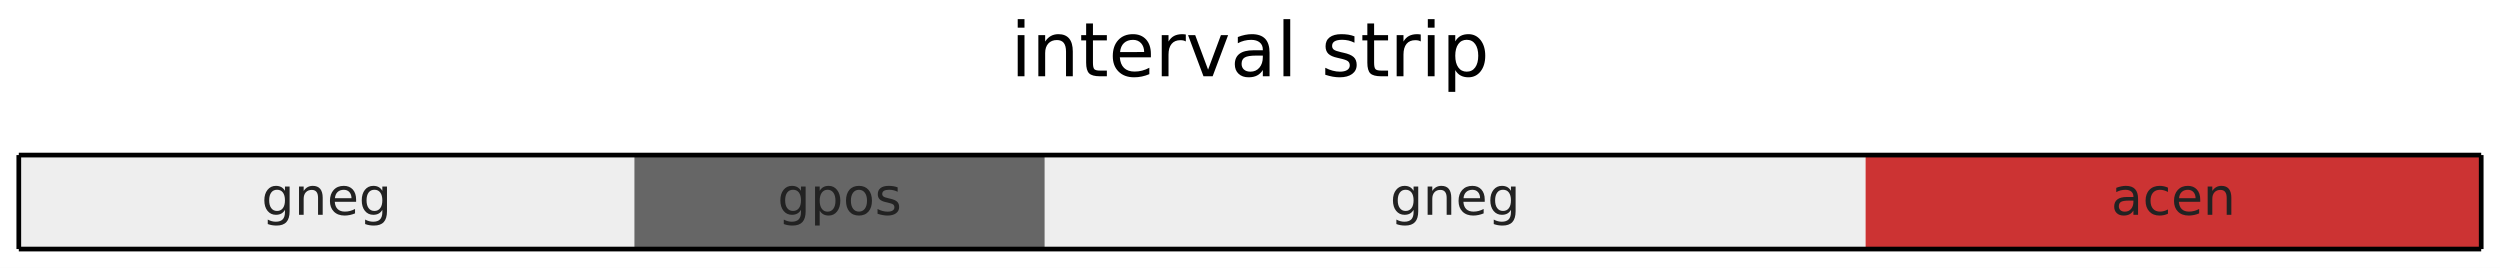
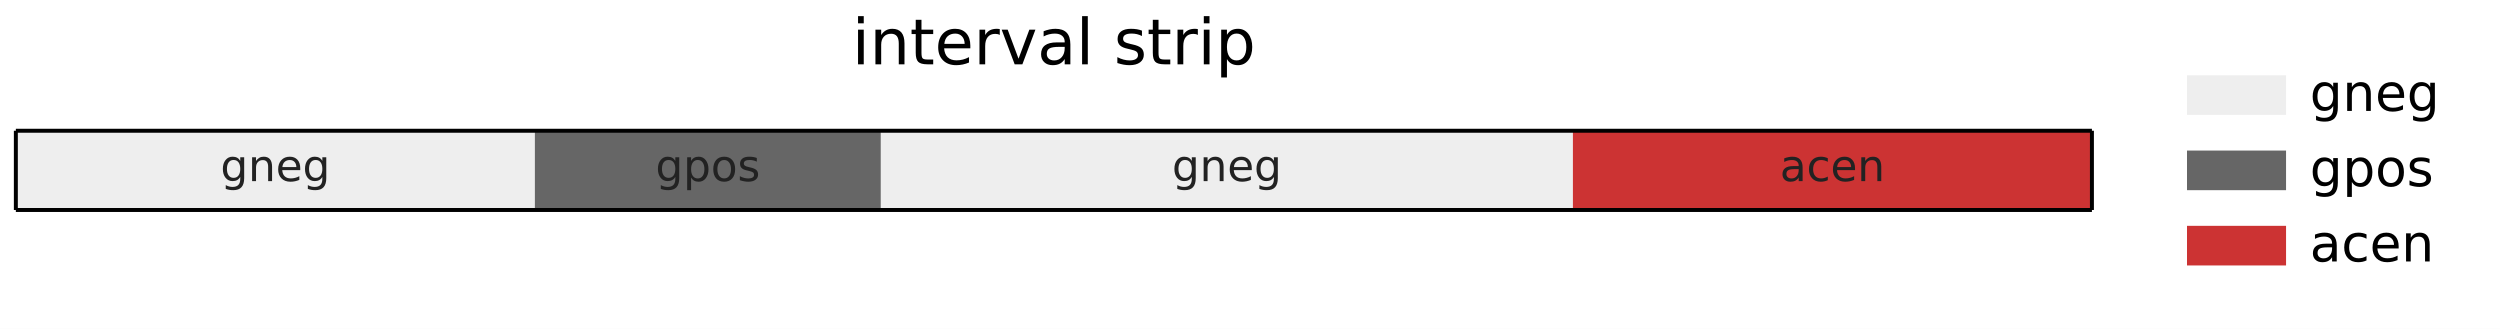
- <svg xmlns="http://www.w3.org/2000/svg" width="532" height="57" viewBox="0 0 532 57" font-family="DejaVu Sans, Bitstream Vera Sans, Verdana, Arial, sans-serif" font-size="11" data-plotlet-version="0.6.0" data-plotlet-schema="2" data-plotlet-kind="layout">
-   <rect width="532" height="57" fill="#fff" />
+ <svg xmlns="http://www.w3.org/2000/svg" width="631" height="83" viewBox="0 0 631 83" font-family="DejaVu Sans, Bitstream Vera Sans, Verdana, Arial, sans-serif" font-size="11" data-plotlet-version="0.6.2" data-plotlet-schema="2" data-plotlet-kind="layout">
+   <rect width="631" height="83" fill="#fff" />
  <g transform="translate(4,4)">
-     <g transform="translate(0.00,29.00)" data-plotlet-kind="panel" data-plotlet-title="interval strip" data-plotlet-xscale="linear" data-plotlet-yscale="linear" data-plotlet-xlim="0,120" data-plotlet-ylim="0,1" data-plotlet-panel-bbox="4,4,524,49" data-plotlet-data-area="0,29,524,20">
+     <g transform="translate(0.00,29.00)" data-plotlet-kind="panel" data-plotlet-title="interval strip" data-plotlet-xscale="linear" data-plotlet-yscale="linear" data-plotlet-xlim="0,120" data-plotlet-ylim="0,1" data-plotlet-panel-bbox="4,4,623,75" data-plotlet-data-area="0,29,524,20">
      <svg x="0" y="0" width="524" height="20" overflow="hidden">
        <g class="plotlet-artist" data-plotlet-type="annotation_strip" data-plotlet-index="0">
          <rect x="0.00" y="0.00" width="131.00" height="20.00" fill="#eee" />
          <rect x="131.00" y="0.00" width="87.33" height="20.00" fill="#666" />
          <rect x="218.33" y="0.00" width="174.67" height="20.00" fill="#eee" />
          <rect x="393.00" y="0.00" width="131.00" height="20.00" fill="#c33" />
          <path d="M56.64 9.63Q56.64 8.56 56.20 7.97Q55.76 7.38 54.96 7.38Q54.16 7.38 53.72 7.97Q53.28 8.56 53.28 9.63Q53.28 10.70 53.72 11.29Q54.16 11.89 54.96 11.89Q55.76 11.89 56.20 11.29Q56.64 10.70 56.64 9.63ZM57.63 11.97Q57.63 13.50 56.95 14.25Q56.27 15.00 54.86 15.00Q54.34 15.00 53.88 14.92Q53.42 14.84 52.98 14.68V13.72Q53.42 13.96 53.84 14.07Q54.26 14.18 54.70 14.18Q55.68 14.18 56.16 13.68Q56.64 13.17 56.64 12.14V11.65Q56.34 12.19 55.86 12.45Q55.38 12.71 54.71 12.71Q53.61 12.71 52.93 11.87Q52.25 11.03 52.25 9.63Q52.25 8.24 52.93 7.40Q53.61 6.55 54.71 6.55Q55.38 6.55 55.86 6.81Q56.34 7.08 56.64 7.61V6.70H57.63ZM64.67 9.08V12.71H63.68V9.11Q63.68 8.26 63.35 7.84Q63.01 7.41 62.35 7.41Q61.55 7.41 61.08 7.92Q60.62 8.43 60.62 9.31V12.71H59.63V6.70H60.62V7.63Q60.98 7.09 61.46 6.82Q61.94 6.55 62.57 6.55Q63.60 6.55 64.14 7.19Q64.67 7.84 64.67 9.08ZM71.78 9.46V9.94H67.24Q67.30 10.96 67.86 11.50Q68.41 12.03 69.39 12.03Q69.96 12.03 70.49 11.89Q71.03 11.75 71.55 11.47V12.41Q71.02 12.63 70.46 12.75Q69.90 12.87 69.33 12.87Q67.89 12.87 67.05 12.03Q66.21 11.19 66.21 9.76Q66.21 8.29 67.01 7.42Q67.80 6.55 69.16 6.55Q70.37 6.55 71.08 7.33Q71.78 8.11 71.78 9.46ZM70.80 9.17Q70.79 8.36 70.34 7.87Q69.90 7.39 69.17 7.39Q68.34 7.39 67.84 7.86Q67.35 8.32 67.27 9.17ZM77.36 9.63Q77.36 8.56 76.92 7.97Q76.48 7.38 75.68 7.38Q74.88 7.38 74.44 7.97Q74.00 8.56 74.00 9.63Q74.00 10.70 74.44 11.29Q74.88 11.89 75.68 11.89Q76.48 11.89 76.92 11.29Q77.36 10.70 77.36 9.63ZM78.35 11.97Q78.35 13.50 77.67 14.25Q76.99 15.00 75.58 15.00Q75.06 15.00 74.60 14.92Q74.14 14.84 73.70 14.68V13.72Q74.14 13.96 74.56 14.07Q74.99 14.18 75.43 14.18Q76.40 14.18 76.88 13.68Q77.36 13.17 77.36 12.14V11.65Q77.06 12.19 76.58 12.45Q76.10 12.71 75.44 12.71Q74.33 12.71 73.65 11.87Q72.98 11.03 72.98 9.63Q72.98 8.24 73.65 7.40Q74.33 6.55 75.44 6.55Q76.10 6.55 76.58 6.81Q77.06 7.08 77.36 7.61V6.70H78.35Z" fill="#222" />
          <path d="M166.45 9.63Q166.45 8.56 166.01 7.97Q165.56 7.38 164.76 7.38Q163.97 7.38 163.52 7.97Q163.08 8.56 163.08 9.63Q163.08 10.70 163.52 11.29Q163.97 11.89 164.76 11.89Q165.56 11.89 166.01 11.29Q166.45 10.70 166.45 9.63ZM167.44 11.97Q167.44 13.50 166.76 14.25Q166.07 15.00 164.67 15.00Q164.14 15.00 163.68 14.92Q163.22 14.84 162.79 14.68V13.72Q163.22 13.96 163.65 14.07Q164.07 14.18 164.51 14.18Q165.48 14.18 165.97 13.68Q166.45 13.17 166.45 12.14V11.65Q166.14 12.19 165.66 12.45Q165.19 12.71 164.52 12.71Q163.41 12.71 162.74 11.87Q162.06 11.03 162.06 9.63Q162.06 8.24 162.74 7.40Q163.41 6.55 164.52 6.55Q165.19 6.55 165.66 6.81Q166.14 7.08 166.45 7.61V6.70H167.44ZM170.43 11.81V15.00H169.44V6.70H170.43V7.61Q170.74 7.07 171.22 6.81Q171.69 6.55 172.35 6.55Q173.45 6.55 174.13 7.42Q174.82 8.29 174.82 9.71Q174.82 11.13 174.13 12.00Q173.45 12.87 172.35 12.87Q171.69 12.87 171.22 12.61Q170.74 12.35 170.43 11.81ZM173.79 9.71Q173.79 8.62 173.34 8.00Q172.89 7.38 172.11 7.38Q171.33 7.38 170.88 8.00Q170.43 8.62 170.43 9.71Q170.43 10.80 170.88 11.42Q171.33 12.04 172.11 12.04Q172.89 12.04 173.34 11.42Q173.79 10.80 173.79 9.71ZM178.79 7.39Q177.99 7.39 177.53 8.01Q177.07 8.63 177.07 9.71Q177.07 10.79 177.53 11.41Q177.99 12.03 178.79 12.03Q179.58 12.03 180.04 11.41Q180.50 10.78 180.50 9.71Q180.50 8.64 180.04 8.02Q179.58 7.39 178.79 7.39ZM178.79 6.55Q180.08 6.55 180.81 7.39Q181.55 8.23 181.55 9.71Q181.55 11.19 180.81 12.03Q180.08 12.87 178.79 12.87Q177.49 12.87 176.76 12.03Q176.03 11.19 176.03 9.71Q176.03 8.23 176.76 7.39Q177.49 6.55 178.79 6.55ZM187.02 6.87V7.81Q186.60 7.59 186.15 7.49Q185.70 7.38 185.22 7.38Q184.48 7.38 184.11 7.60Q183.74 7.83 183.74 8.28Q183.74 8.62 184.01 8.82Q184.27 9.02 185.07 9.19L185.40 9.27Q186.46 9.50 186.90 9.91Q187.34 10.32 187.34 11.05Q187.34 11.89 186.68 12.38Q186.02 12.87 184.86 12.87Q184.37 12.87 183.85 12.77Q183.32 12.68 182.74 12.49V11.47Q183.29 11.76 183.82 11.90Q184.36 12.04 184.88 12.04Q185.58 12.04 185.95 11.80Q186.33 11.56 186.33 11.13Q186.33 10.73 186.06 10.51Q185.78 10.30 184.87 10.10L184.52 10.02Q183.60 9.82 183.20 9.42Q182.79 9.02 182.79 8.32Q182.79 7.48 183.39 7.01Q183.99 6.55 185.10 6.55Q185.65 6.55 186.13 6.63Q186.61 6.71 187.02 6.87Z" fill="#222" />
          <path d="M296.81 9.63Q296.81 8.56 296.37 7.97Q295.92 7.38 295.12 7.38Q294.33 7.38 293.89 7.97Q293.44 8.56 293.44 9.63Q293.44 10.70 293.89 11.29Q294.33 11.89 295.12 11.89Q295.92 11.89 296.37 11.29Q296.81 10.70 296.81 9.63ZM297.80 11.97Q297.80 13.50 297.12 14.25Q296.43 15.00 295.03 15.00Q294.51 15.00 294.04 14.92Q293.58 14.84 293.15 14.68V13.72Q293.58 13.96 294.01 14.07Q294.43 14.18 294.87 14.18Q295.84 14.18 296.33 13.68Q296.81 13.17 296.81 12.14V11.65Q296.50 12.19 296.03 12.45Q295.55 12.71 294.88 12.71Q293.78 12.71 293.10 11.87Q292.42 11.03 292.42 9.63Q292.42 8.24 293.10 7.40Q293.78 6.55 294.88 6.55Q295.55 6.55 296.03 6.81Q296.50 7.08 296.81 7.61V6.70H297.80ZM304.83 9.08V12.71H303.85V9.11Q303.85 8.26 303.51 7.84Q303.18 7.41 302.51 7.41Q301.71 7.41 301.25 7.92Q300.79 8.43 300.79 9.31V12.71H299.80V6.70H300.79V7.63Q301.14 7.09 301.62 6.82Q302.11 6.55 302.73 6.55Q303.77 6.55 304.30 7.19Q304.83 7.84 304.83 9.08ZM311.95 9.46V9.94H307.41Q307.47 10.96 308.02 11.50Q308.57 12.03 309.56 12.03Q310.12 12.03 310.66 11.89Q311.19 11.75 311.72 11.47V12.41Q311.19 12.63 310.63 12.75Q310.07 12.87 309.50 12.87Q308.06 12.87 307.22 12.03Q306.38 11.19 306.38 9.76Q306.38 8.29 307.17 7.42Q307.97 6.55 309.32 6.55Q310.54 6.55 311.24 7.33Q311.95 8.11 311.95 9.46ZM310.96 9.17Q310.95 8.36 310.51 7.87Q310.07 7.39 309.34 7.39Q308.51 7.39 308.01 7.86Q307.51 8.32 307.44 9.17ZM317.53 9.63Q317.53 8.56 317.09 7.97Q316.65 7.38 315.84 7.38Q315.05 7.38 314.61 7.97Q314.16 8.56 314.16 9.63Q314.16 10.70 314.61 11.29Q315.05 11.89 315.84 11.89Q316.65 11.89 317.09 11.29Q317.53 10.70 317.53 9.63ZM318.52 11.97Q318.52 13.50 317.84 14.25Q317.16 15.00 315.75 15.00Q315.23 15.00 314.77 14.92Q314.30 14.84 313.87 14.68V13.72Q314.30 13.96 314.73 14.07Q315.15 14.18 315.59 14.18Q316.56 14.18 317.05 13.68Q317.53 13.17 317.53 12.14V11.65Q317.23 12.19 316.75 12.45Q316.27 12.71 315.60 12.71Q314.50 12.71 313.82 11.87Q313.14 11.03 313.14 9.63Q313.14 8.24 313.82 7.40Q314.50 6.55 315.60 6.55Q316.27 6.55 316.75 6.81Q317.23 7.08 317.53 7.61V6.70H318.52Z" fill="#222" />
          <path d="M449.01 9.69Q447.81 9.69 447.35 9.96Q446.89 10.24 446.89 10.90Q446.89 11.42 447.23 11.73Q447.58 12.04 448.17 12.04Q449.00 12.04 449.49 11.46Q449.99 10.88 449.99 9.91V9.69ZM450.98 9.28V12.71H449.99V11.80Q449.65 12.35 449.15 12.61Q448.64 12.87 447.91 12.87Q446.99 12.87 446.44 12.35Q445.90 11.83 445.90 10.96Q445.90 9.95 446.58 9.43Q447.26 8.92 448.60 8.92H449.99V8.82Q449.99 8.14 449.54 7.76Q449.09 7.39 448.28 7.39Q447.77 7.39 447.28 7.51Q446.79 7.64 446.34 7.88V6.97Q446.88 6.76 447.39 6.66Q447.90 6.55 448.38 6.55Q449.69 6.55 450.33 7.23Q450.98 7.91 450.98 9.28ZM457.34 6.93V7.85Q456.92 7.62 456.50 7.51Q456.08 7.39 455.65 7.39Q454.69 7.39 454.16 8.00Q453.63 8.61 453.63 9.71Q453.63 10.81 454.16 11.42Q454.69 12.03 455.65 12.03Q456.08 12.03 456.50 11.91Q456.92 11.80 457.34 11.57V12.48Q456.93 12.67 456.49 12.77Q456.04 12.87 455.54 12.87Q454.18 12.87 453.38 12.01Q452.58 11.16 452.58 9.71Q452.58 8.24 453.39 7.40Q454.20 6.55 455.61 6.55Q456.06 6.55 456.50 6.65Q456.93 6.74 457.34 6.93ZM464.21 9.46V9.94H459.66Q459.73 10.96 460.28 11.50Q460.83 12.03 461.81 12.03Q462.38 12.03 462.92 11.89Q463.45 11.75 463.98 11.47V12.41Q463.44 12.63 462.89 12.75Q462.33 12.87 461.75 12.87Q460.31 12.87 459.47 12.03Q458.63 11.19 458.63 9.76Q458.63 8.29 459.43 7.42Q460.23 6.55 461.58 6.55Q462.79 6.55 463.50 7.33Q464.21 8.11 464.21 9.46ZM463.22 9.17Q463.21 8.36 462.76 7.87Q462.32 7.39 461.59 7.39Q460.76 7.39 460.27 7.86Q459.77 8.32 459.70 9.17ZM470.83 9.08V12.71H469.84V9.11Q469.84 8.26 469.51 7.84Q469.18 7.41 468.51 7.41Q467.71 7.41 467.25 7.92Q466.78 8.43 466.78 9.31V12.71H465.79V6.70H466.78V7.63Q467.14 7.09 467.62 6.82Q468.10 6.55 468.73 6.55Q469.77 6.55 470.30 7.19Q470.83 7.84 470.83 9.08Z" fill="#222" />
        </g>
      </svg>
      <line x1="0.00" x2="524.00" y1="0.00" y2="0.00" stroke="#000000" stroke-width="1.00" />
      <line x1="0.00" x2="524.00" y1="20.00" y2="20.00" stroke="#000000" stroke-width="1.00" />
      <line x1="0.00" x2="0.00" y1="0.00" y2="20.00" stroke="#000000" stroke-width="1.00" />
      <line x1="524.00" x2="524.00" y1="0.00" y2="20.00" stroke="#000000" stroke-width="1.00" />
      <path d="M212.57 -25.52H214.01V-16.77H212.57ZM212.57 -28.93H214.01V-27.11H212.57ZM224.29 -22.05V-16.77H222.85V-22.01Q222.85 -23.25 222.37 -23.87Q221.88 -24.48 220.91 -24.48Q219.75 -24.48 219.08 -23.74Q218.41 -23.00 218.41 -21.72V-16.77H216.96V-25.52H218.41V-24.16Q218.92 -24.95 219.62 -25.34Q220.32 -25.73 221.23 -25.73Q222.74 -25.73 223.52 -24.80Q224.29 -23.87 224.29 -22.05ZM228.58 -28.01V-25.52H231.54V-24.41H228.58V-19.66Q228.58 -18.59 228.87 -18.28Q229.16 -17.98 230.06 -17.98H231.54V-16.77H230.06Q228.40 -16.77 227.77 -17.39Q227.13 -18.02 227.13 -19.66V-24.41H226.08V-25.52H227.13V-28.01ZM240.91 -21.51V-20.80H234.30Q234.40 -19.32 235.20 -18.54Q236.00 -17.77 237.43 -17.77Q238.26 -17.77 239.04 -17.97Q239.81 -18.17 240.58 -18.58V-17.22Q239.80 -16.89 238.99 -16.72Q238.18 -16.55 237.34 -16.55Q235.25 -16.55 234.03 -17.77Q232.80 -18.98 232.80 -21.06Q232.80 -23.21 233.96 -24.47Q235.12 -25.73 237.09 -25.73Q238.86 -25.73 239.89 -24.60Q240.91 -23.46 240.91 -21.51ZM239.48 -21.93Q239.46 -23.11 238.82 -23.81Q238.17 -24.52 237.11 -24.52Q235.91 -24.52 235.18 -23.84Q234.46 -23.16 234.35 -21.92ZM248.34 -24.18Q248.10 -24.32 247.82 -24.39Q247.53 -24.45 247.19 -24.45Q245.97 -24.45 245.32 -23.66Q244.66 -22.87 244.66 -21.38V-16.77H243.22V-25.52H244.66V-24.16Q245.12 -24.96 245.84 -25.35Q246.57 -25.73 247.61 -25.73Q247.76 -25.73 247.94 -25.71Q248.12 -25.70 248.34 -25.66ZM248.82 -25.52H250.34L253.08 -18.18L255.81 -25.52H257.34L254.05 -16.77H252.10ZM263.30 -21.17Q261.55 -21.17 260.88 -20.77Q260.21 -20.38 260.21 -19.41Q260.21 -18.65 260.71 -18.20Q261.22 -17.75 262.09 -17.75Q263.28 -17.75 264.00 -18.60Q264.73 -19.45 264.73 -20.85V-21.17ZM266.16 -21.77V-16.77H264.73V-18.10Q264.23 -17.30 263.50 -16.93Q262.77 -16.55 261.70 -16.55Q260.36 -16.55 259.57 -17.30Q258.77 -18.05 258.77 -19.32Q258.77 -20.80 259.76 -21.55Q260.75 -22.30 262.71 -22.30H264.73V-22.44Q264.73 -23.43 264.07 -23.97Q263.42 -24.52 262.24 -24.52Q261.49 -24.52 260.78 -24.34Q260.07 -24.16 259.41 -23.80V-25.12Q260.20 -25.43 260.95 -25.58Q261.69 -25.73 262.39 -25.73Q264.29 -25.73 265.23 -24.75Q266.16 -23.77 266.16 -21.77ZM269.12 -28.93H270.56V-16.77H269.12ZM284.23 -25.27V-23.91Q283.62 -24.22 282.97 -24.38Q282.31 -24.53 281.61 -24.53Q280.54 -24.53 280.00 -24.20Q279.47 -23.88 279.47 -23.22Q279.47 -22.72 279.85 -22.43Q280.23 -22.15 281.39 -21.89L281.88 -21.78Q283.41 -21.45 284.06 -20.86Q284.70 -20.26 284.70 -19.19Q284.70 -17.97 283.74 -17.26Q282.77 -16.55 281.09 -16.55Q280.38 -16.55 279.62 -16.68Q278.86 -16.82 278.02 -17.09V-18.58Q278.81 -18.16 279.59 -17.96Q280.36 -17.75 281.12 -17.75Q282.13 -17.75 282.68 -18.10Q283.23 -18.45 283.23 -19.08Q283.23 -19.66 282.83 -19.98Q282.44 -20.29 281.10 -20.58L280.60 -20.70Q279.27 -20.98 278.67 -21.56Q278.08 -22.14 278.08 -23.16Q278.08 -24.39 278.95 -25.06Q279.83 -25.73 281.44 -25.73Q282.23 -25.73 282.94 -25.62Q283.64 -25.50 284.23 -25.27ZM288.41 -28.01V-25.52H291.38V-24.41H288.41V-19.66Q288.41 -18.59 288.71 -18.28Q289.00 -17.98 289.90 -17.98H291.38V-16.77H289.90Q288.23 -16.77 287.60 -17.39Q286.97 -18.02 286.97 -19.66V-24.41H285.91V-25.52H286.97V-28.01ZM298.34 -24.18Q298.09 -24.32 297.81 -24.39Q297.52 -24.45 297.18 -24.45Q295.96 -24.45 295.31 -23.66Q294.66 -22.87 294.66 -21.38V-16.77H293.21V-25.52H294.66V-24.16Q295.11 -24.96 295.84 -25.35Q296.56 -25.73 297.60 -25.73Q297.75 -25.73 297.93 -25.71Q298.11 -25.70 298.33 -25.66ZM299.84 -25.52H301.28V-16.77H299.84ZM299.84 -28.93H301.28V-27.11H299.84ZM305.68 -18.09V-13.45H304.23V-25.52H305.68V-24.20Q306.13 -24.98 306.82 -25.36Q307.52 -25.73 308.48 -25.73Q310.07 -25.73 311.07 -24.47Q312.06 -23.20 312.06 -21.14Q312.06 -19.08 311.07 -17.81Q310.07 -16.55 308.48 -16.55Q307.52 -16.55 306.82 -16.93Q306.13 -17.30 305.68 -18.09ZM310.57 -21.14Q310.57 -22.73 309.92 -23.63Q309.27 -24.53 308.12 -24.53Q306.98 -24.53 306.33 -23.63Q305.68 -22.73 305.68 -21.14Q305.68 -19.55 306.33 -18.65Q306.98 -17.75 308.12 -17.75Q309.27 -17.75 309.92 -18.65Q310.57 -19.55 310.57 -21.14Z" fill="#000" />
+       <g transform="translate(537.00,-26.50)">
+         <rect x="11.00" y="12.50" width="25.00" height="10.00" fill="#eee" />
+         <path d="M47.90 17.86Q47.90 16.59 47.38 15.90Q46.86 15.20 45.91 15.20Q44.97 15.20 44.45 15.90Q43.92 16.59 43.92 17.86Q43.92 19.13 44.45 19.82Q44.97 20.52 45.91 20.52Q46.86 20.52 47.38 19.82Q47.90 19.13 47.90 17.86ZM49.07 20.62Q49.07 22.43 48.27 23.32Q47.46 24.20 45.80 24.20Q45.18 24.20 44.63 24.11Q44.09 24.02 43.57 23.83V22.69Q44.09 22.97 44.59 23.11Q45.09 23.24 45.61 23.24Q46.76 23.24 47.33 22.64Q47.90 22.04 47.90 20.83V20.25Q47.54 20.88 46.98 21.19Q46.41 21.50 45.62 21.50Q44.32 21.50 43.52 20.50Q42.72 19.51 42.72 17.86Q42.72 16.21 43.52 15.22Q44.32 14.22 45.62 14.22Q46.41 14.22 46.98 14.53Q47.54 14.84 47.90 15.47V14.39H49.07ZM57.39 17.21V21.50H56.22V17.25Q56.22 16.24 55.83 15.74Q55.43 15.23 54.64 15.23Q53.70 15.23 53.15 15.84Q52.61 16.44 52.61 17.48V21.50H51.43V14.39H52.61V15.50Q53.03 14.85 53.59 14.54Q54.16 14.22 54.90 14.22Q56.13 14.22 56.76 14.98Q57.39 15.74 57.39 17.21ZM65.80 17.65V18.22H60.43Q60.50 19.43 61.15 20.06Q61.80 20.69 62.97 20.69Q63.64 20.69 64.27 20.53Q64.90 20.36 65.52 20.03V21.14Q64.90 21.40 64.24 21.54Q63.58 21.68 62.90 21.68Q61.20 21.68 60.20 20.69Q59.21 19.70 59.21 18.02Q59.21 16.27 60.15 15.24Q61.09 14.22 62.69 14.22Q64.13 14.22 64.96 15.14Q65.80 16.07 65.80 17.65ZM64.63 17.31Q64.62 16.35 64.09 15.78Q63.57 15.21 62.71 15.21Q61.73 15.21 61.14 15.76Q60.55 16.31 60.47 17.32ZM72.39 17.86Q72.39 16.59 71.87 15.90Q71.35 15.20 70.40 15.20Q69.46 15.20 68.94 15.90Q68.41 16.59 68.41 17.86Q68.41 19.13 68.94 19.82Q69.46 20.52 70.40 20.52Q71.35 20.52 71.87 19.82Q72.39 19.13 72.39 17.86ZM73.56 20.62Q73.56 22.43 72.75 23.32Q71.95 24.20 70.29 24.20Q69.67 24.20 69.12 24.11Q68.58 24.02 68.06 23.83V22.69Q68.58 22.97 69.08 23.11Q69.58 23.24 70.10 23.24Q71.25 23.24 71.82 22.64Q72.39 22.04 72.39 20.83V20.25Q72.03 20.88 71.47 21.19Q70.90 21.50 70.11 21.50Q68.81 21.50 68.01 20.50Q67.21 19.51 67.21 17.86Q67.21 16.21 68.01 15.22Q68.81 14.22 70.11 14.22Q70.90 14.22 71.47 14.53Q72.03 14.84 72.39 15.47V14.39H73.56Z" fill="#000" />
+         <rect x="11.00" y="31.50" width="25.00" height="10.00" fill="#666" />
+         <path d="M47.90 36.86Q47.90 35.59 47.38 34.90Q46.86 34.20 45.91 34.20Q44.97 34.20 44.45 34.90Q43.92 35.59 43.92 36.86Q43.92 38.13 44.45 38.82Q44.97 39.52 45.91 39.52Q46.86 39.52 47.38 38.82Q47.90 38.13 47.90 36.86ZM49.07 39.62Q49.07 41.43 48.27 42.32Q47.46 43.20 45.80 43.20Q45.18 43.20 44.63 43.11Q44.09 43.02 43.57 42.83V41.69Q44.09 41.97 44.59 42.11Q45.09 42.24 45.61 42.24Q46.76 42.24 47.33 41.64Q47.90 41.04 47.90 39.83V39.25Q47.54 39.88 46.98 40.19Q46.41 40.50 45.62 40.50Q44.32 40.50 43.52 39.50Q42.72 38.51 42.72 36.86Q42.72 35.21 43.52 34.22Q44.32 33.22 45.62 33.22Q46.41 33.22 46.98 33.53Q47.54 33.84 47.90 34.47V33.39H49.07ZM52.61 39.43V43.20H51.43V33.39H52.61V34.47Q52.98 33.83 53.54 33.53Q54.10 33.22 54.88 33.22Q56.17 33.22 56.98 34.25Q57.79 35.28 57.79 36.95Q57.79 38.63 56.98 39.66Q56.17 40.68 54.88 40.68Q54.10 40.68 53.54 40.38Q52.98 40.07 52.61 39.43ZM56.58 36.95Q56.58 35.66 56.05 34.93Q55.52 34.20 54.59 34.20Q53.67 34.20 53.14 34.93Q52.61 35.66 52.61 36.95Q52.61 38.24 53.14 38.97Q53.67 39.71 54.59 39.71Q55.52 39.71 56.05 38.97Q56.58 38.24 56.58 36.95ZM62.48 34.21Q61.54 34.21 61.00 34.94Q60.45 35.68 60.45 36.95Q60.45 38.23 61.00 38.96Q61.54 39.69 62.48 39.69Q63.42 39.69 63.96 38.96Q64.51 38.22 64.51 36.95Q64.51 35.69 63.96 34.95Q63.42 34.21 62.48 34.21ZM62.48 33.22Q64.01 33.22 64.88 34.21Q65.75 35.20 65.75 36.95Q65.75 38.70 64.88 39.69Q64.01 40.68 62.48 40.68Q60.95 40.68 60.09 39.69Q59.22 38.70 59.22 36.95Q59.22 35.20 60.09 34.21Q60.95 33.22 62.48 33.22ZM72.21 33.60V34.70Q71.72 34.45 71.19 34.32Q70.65 34.20 70.08 34.20Q69.21 34.20 68.78 34.46Q68.34 34.73 68.34 35.26Q68.34 35.67 68.65 35.90Q68.96 36.13 69.90 36.34L70.30 36.43Q71.55 36.70 72.07 37.18Q72.60 37.67 72.60 38.54Q72.60 39.53 71.81 40.11Q71.03 40.68 69.66 40.68Q69.09 40.68 68.47 40.57Q67.85 40.46 67.16 40.24V39.03Q67.81 39.37 68.44 39.54Q69.07 39.71 69.68 39.71Q70.51 39.71 70.95 39.42Q71.40 39.14 71.40 38.63Q71.40 38.15 71.08 37.90Q70.75 37.64 69.67 37.41L69.26 37.31Q68.18 37.08 67.70 36.61Q67.21 36.14 67.21 35.31Q67.21 34.31 67.92 33.77Q68.63 33.22 69.94 33.22Q70.59 33.22 71.16 33.31Q71.73 33.41 72.21 33.60Z" fill="#000" />
+         <rect x="11.00" y="50.50" width="25.00" height="10.00" fill="#c33" />
+         <path d="M46.46 55.93Q45.04 55.93 44.49 56.25Q43.95 56.57 43.95 57.35Q43.95 57.98 44.36 58.34Q44.77 58.71 45.47 58.71Q46.44 58.71 47.03 58.02Q47.62 57.33 47.62 56.19V55.93ZM48.79 55.44V59.50H47.62V58.42Q47.22 59.07 46.62 59.38Q46.02 59.68 45.16 59.68Q44.07 59.68 43.43 59.07Q42.78 58.46 42.78 57.43Q42.78 56.23 43.58 55.62Q44.39 55.01 45.98 55.01H47.62V54.90Q47.62 54.09 47.09 53.65Q46.56 53.21 45.60 53.21Q44.99 53.21 44.41 53.36Q43.83 53.50 43.30 53.79V52.71Q43.94 52.47 44.55 52.34Q45.15 52.22 45.72 52.22Q47.26 52.22 48.02 53.02Q48.79 53.82 48.79 55.44ZM56.31 52.66V53.76Q55.81 53.48 55.31 53.35Q54.82 53.21 54.31 53.21Q53.17 53.21 52.54 53.93Q51.92 54.65 51.92 55.95Q51.92 57.25 52.54 57.97Q53.17 58.69 54.31 58.69Q54.82 58.69 55.31 58.56Q55.81 58.42 56.31 58.15V59.23Q55.82 59.46 55.30 59.57Q54.77 59.68 54.18 59.68Q52.58 59.68 51.63 58.67Q50.68 57.67 50.68 55.95Q50.68 54.21 51.64 53.22Q52.59 52.22 54.26 52.22Q54.80 52.22 55.31 52.33Q55.83 52.44 56.31 52.66ZM64.42 55.65V56.22H59.05Q59.13 57.43 59.78 58.06Q60.43 58.69 61.59 58.69Q62.26 58.69 62.89 58.53Q63.52 58.36 64.15 58.03V59.14Q63.52 59.40 62.86 59.54Q62.20 59.68 61.52 59.68Q59.82 59.68 58.82 58.69Q57.83 57.70 57.83 56.02Q57.83 54.27 58.77 53.24Q59.72 52.22 61.32 52.22Q62.75 52.22 63.59 53.14Q64.42 54.07 64.42 55.65ZM63.25 55.31Q63.24 54.35 62.72 53.78Q62.19 53.21 61.33 53.21Q60.35 53.21 59.76 53.76Q59.18 54.31 59.09 55.32ZM72.25 55.21V59.50H71.08V55.25Q71.08 54.24 70.69 53.74Q70.29 53.23 69.50 53.23Q68.56 53.23 68.01 53.84Q67.47 54.44 67.47 55.48V59.50H66.29V52.39H67.47V53.50Q67.89 52.85 68.45 52.54Q69.02 52.22 69.76 52.22Q70.99 52.22 71.62 52.98Q72.25 53.74 72.25 55.21Z" fill="#000" />
+       </g>
    </g>
  </g>
</svg>
